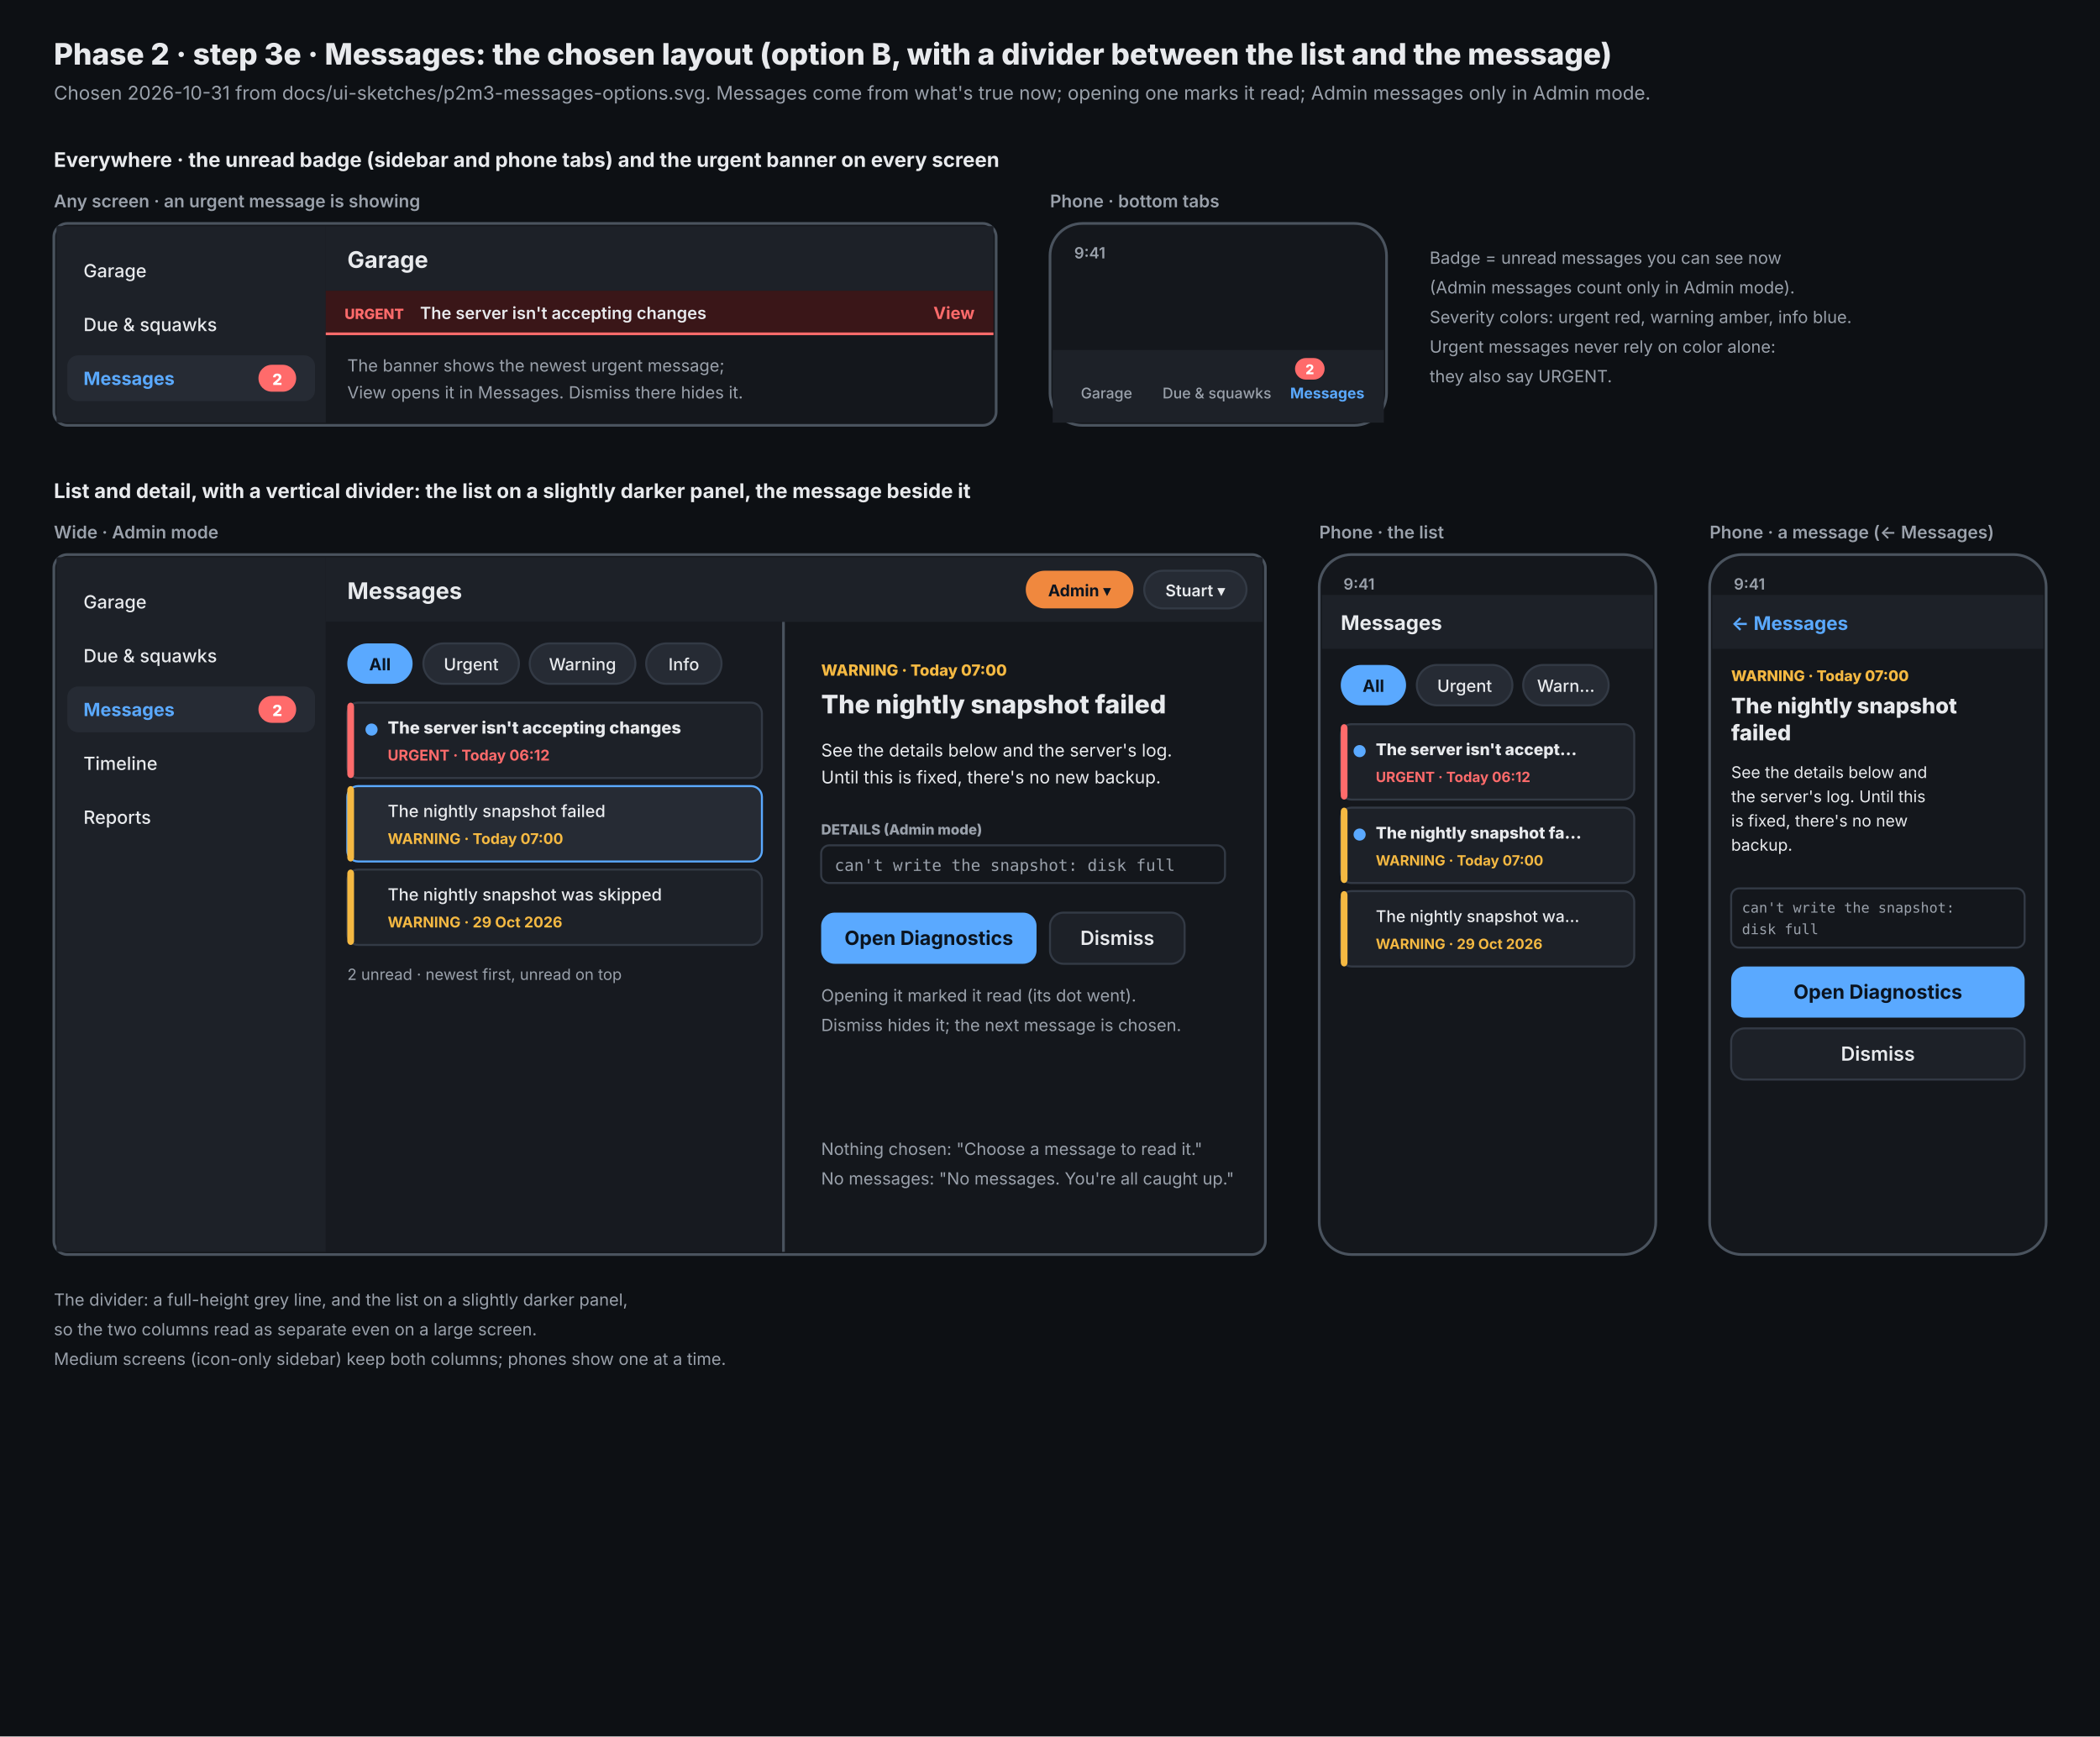
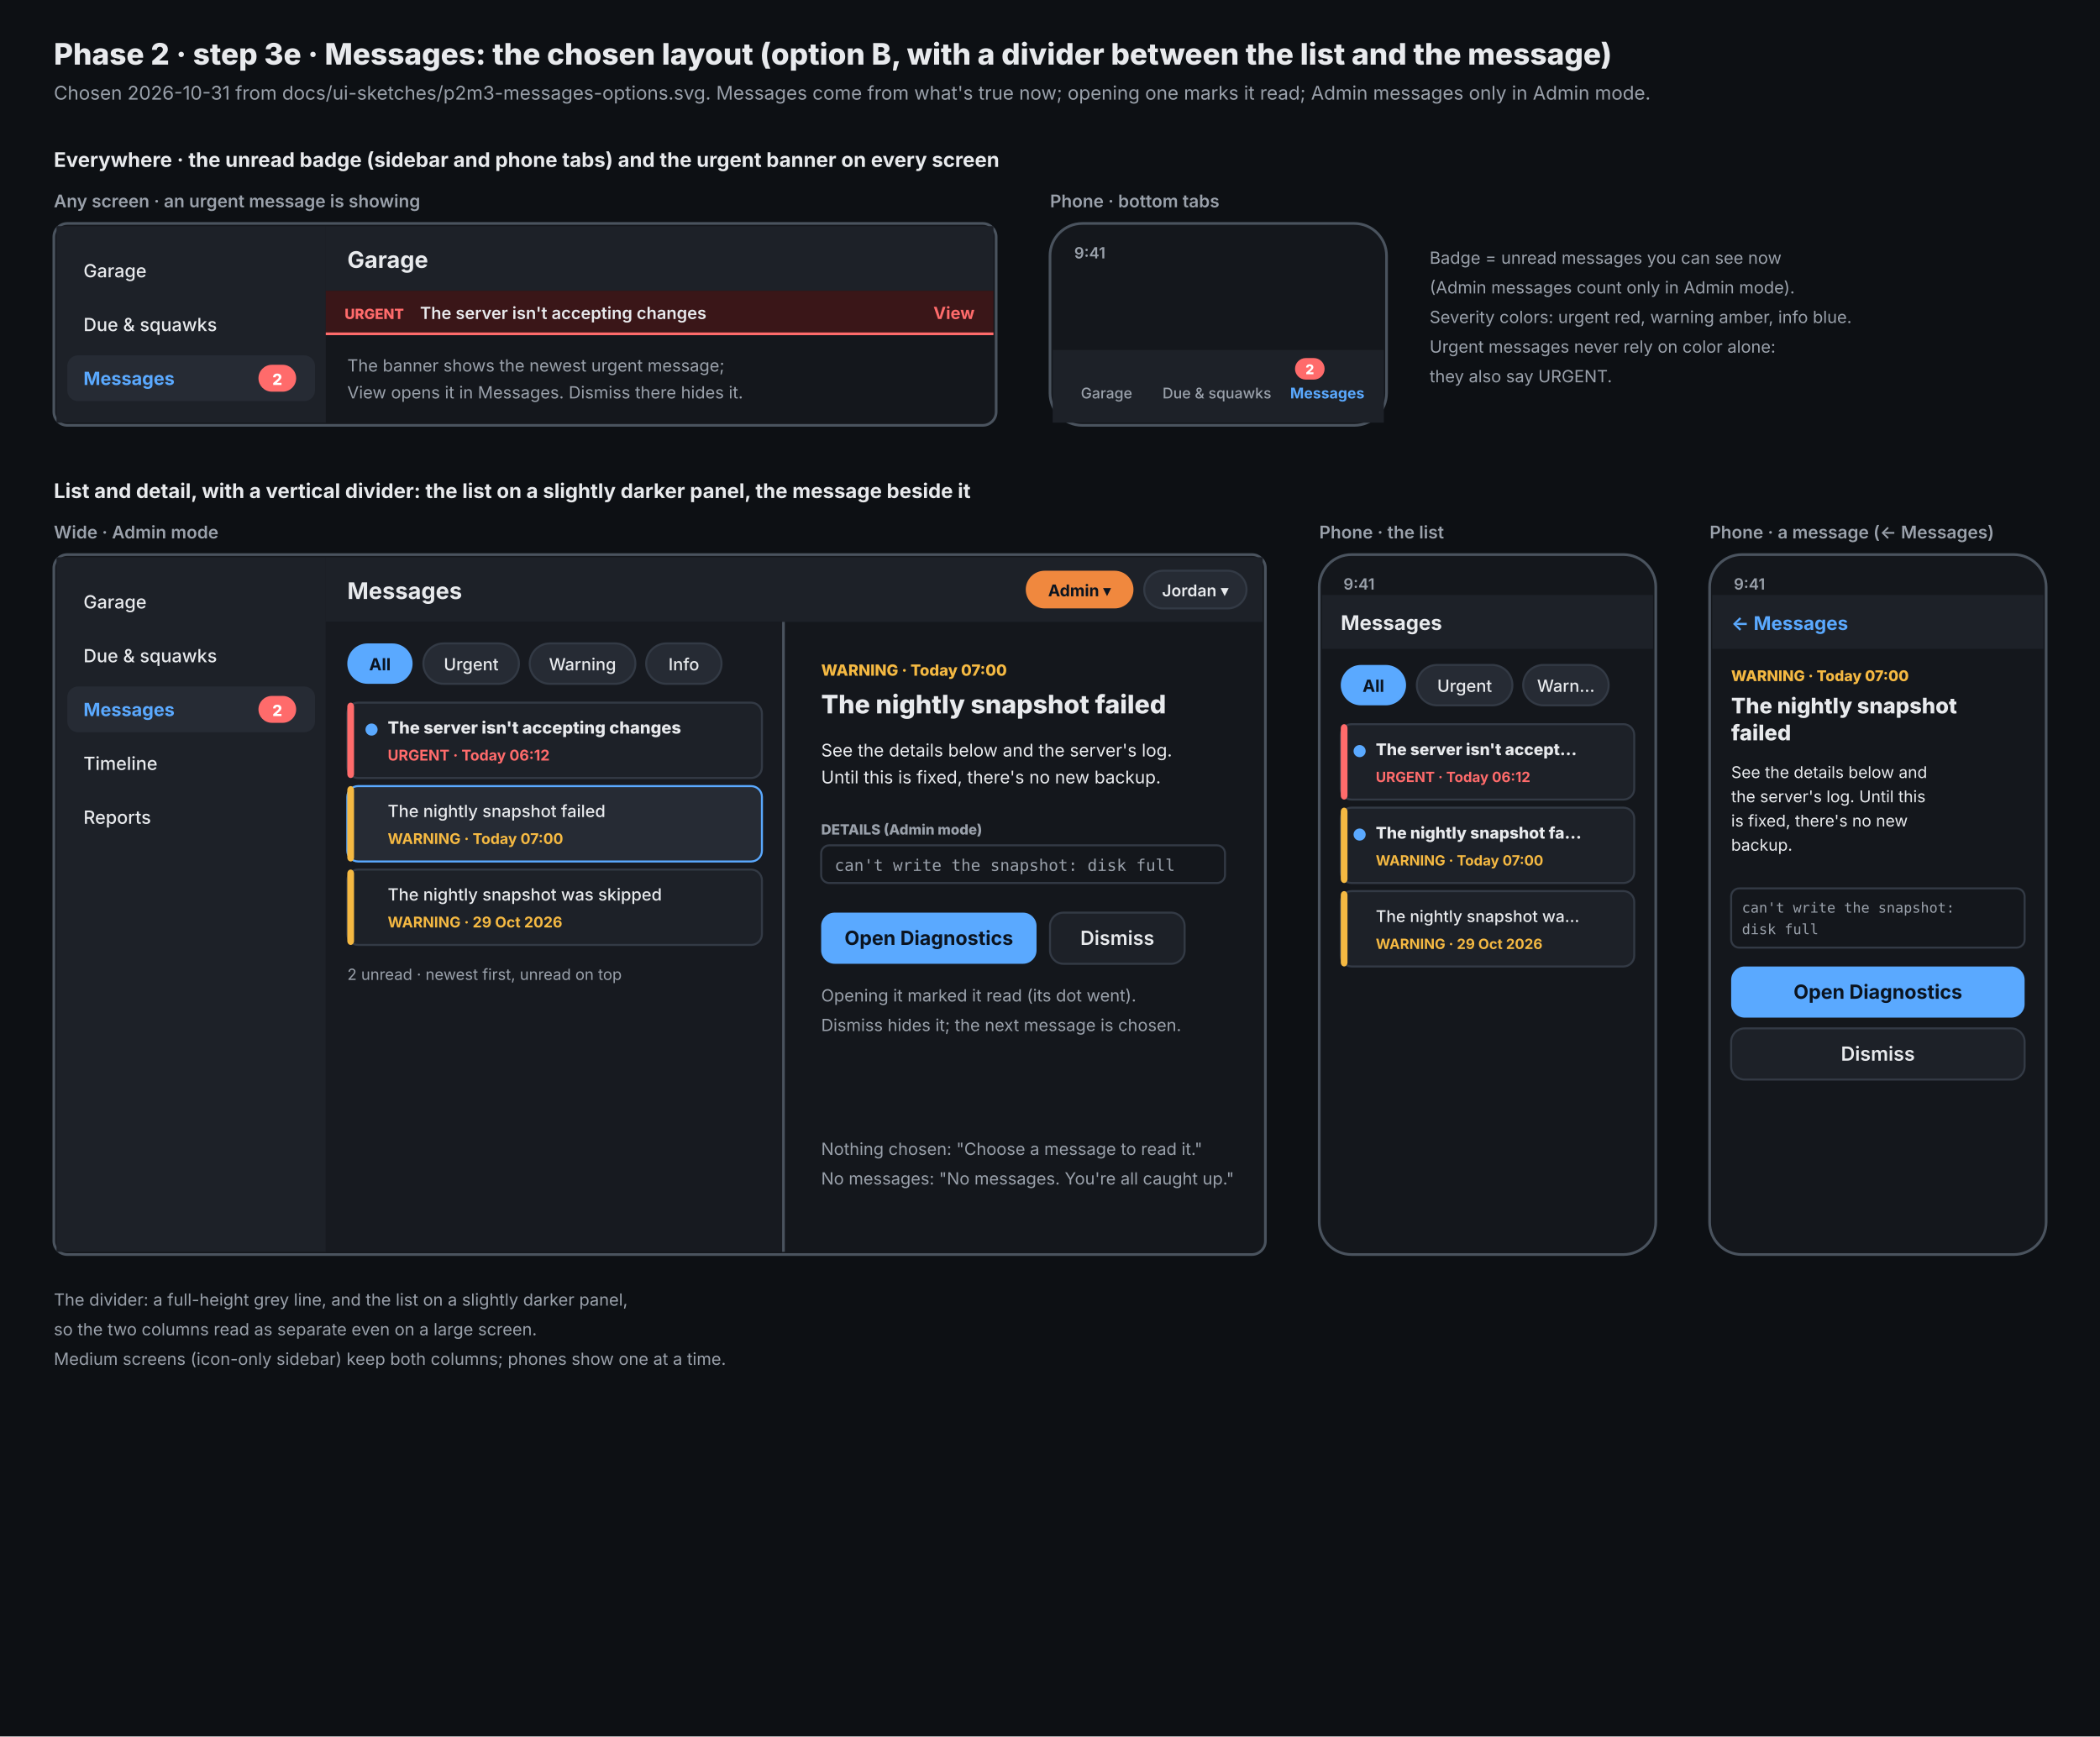
<svg xmlns="http://www.w3.org/2000/svg" width="1560" height="1290" viewBox="0 0 1560 1290" font-family="system-ui, -apple-system, 'Segoe UI', sans-serif">
  <rect x="0" y="0" width="1560" height="1290" rx="0" fill="#0d1014" />
  <text x="40" y="48" font-size="22" fill="#e8eaed" font-weight="800" text-anchor="start">Phase 2 · step 3e · Messages: the chosen layout (option B, with a divider between the list and the message)</text>
  <text x="40" y="74" font-size="14" fill="#9aa1ab" font-weight="400" text-anchor="start">Chosen 2026-10-31 from docs/ui-sketches/p2m3-messages-options.svg. Messages come from what's true now; opening one marks it read; Admin messages only in Admin mode.</text>
  <text x="40" y="124" font-size="15" fill="#e8eaed" font-weight="700" text-anchor="start">Everywhere · the unread badge (sidebar and phone tabs) and the urgent banner on every screen</text>
  <text x="40" y="154" font-size="13" fill="#9aa1ab" font-weight="600" text-anchor="start">Any screen · an urgent message is showing</text>
  <rect x="40" y="166" width="700" height="150" rx="10" fill="#14171c" stroke="#4a535e" stroke-width="2" />
  <rect x="42" y="168" width="200" height="146" rx="0" fill="#1d2128" />
  <text x="62" y="206" font-size="13.5" fill="#e8eaed" font-weight="500" text-anchor="start">Garage</text>
  <text x="62" y="246" font-size="13.5" fill="#e8eaed" font-weight="500" text-anchor="start">Due &amp; squawks</text>
  <rect x="50" y="264" width="184" height="34" rx="8" fill="#262b34" />
  <text x="62" y="286" font-size="13.5" fill="#5aa9ff" font-weight="700" text-anchor="start">Messages</text>
  <rect x="192" y="271" width="28" height="20" rx="10" fill="#ff6b6b" />
  <text x="206" y="286" font-size="11.5" fill="#ffffff" font-weight="800" text-anchor="middle">2</text>
  <rect x="242" y="168" width="496" height="48" rx="0" fill="#1d2128" />
  <text x="258" y="199" font-size="17" fill="#e8eaed" font-weight="700" text-anchor="start">Garage</text>
  <rect x="242" y="216" width="496" height="32" rx="0" fill="#3a1618" />
  <line x1="242" y1="248" x2="738" y2="248" stroke="#ff6b6b" stroke-width="2" />
  <text x="256" y="237" font-size="10.5" fill="#ff6b6b" font-weight="800" text-anchor="start">URGENT</text>
  <text x="312" y="237" font-size="12.5" fill="#e8eaed" font-weight="600" text-anchor="start">The server isn't accepting changes</text>
  <text x="724" y="237" font-size="12.5" fill="#ff6b6b" font-weight="700" text-anchor="end">View</text>
  <text x="258" y="276" font-size="12.5" fill="#9aa1ab" font-weight="400" text-anchor="start">The banner shows the newest urgent message;</text>
  <text x="258" y="296" font-size="12.5" fill="#9aa1ab" font-weight="400" text-anchor="start">View opens it in Messages. Dismiss there hides it.</text>
  <text x="780" y="154" font-size="13" fill="#9aa1ab" font-weight="600" text-anchor="start">Phone · bottom tabs</text>
  <rect x="780" y="166" width="250" height="150" rx="24" fill="#14171c" stroke="#4a535e" stroke-width="2" />
  <text x="798" y="192" font-size="11.5" fill="#9aa1ab" font-weight="600" text-anchor="start">9:41</text>
  <rect x="782" y="260" width="246" height="54" rx="0" fill="#1d2128" />
  <text x="822" y="296" font-size="11" fill="#9aa1ab" font-weight="500" text-anchor="middle">Garage</text>
  <text x="904" y="296" font-size="11" fill="#9aa1ab" font-weight="500" text-anchor="middle">Due &amp; squawks</text>
  <text x="986" y="296" font-size="11" fill="#5aa9ff" font-weight="700" text-anchor="middle">Messages</text>
  <rect x="962" y="266" width="22" height="16" rx="8" fill="#ff6b6b" />
  <text x="973" y="278" font-size="10" fill="#ffffff" font-weight="800" text-anchor="middle">2</text>
  <text x="1062" y="196" font-size="12.5" fill="#9aa1ab" font-weight="400" text-anchor="start">Badge = unread messages you can see now</text>
  <text x="1062" y="218" font-size="12.5" fill="#9aa1ab" font-weight="400" text-anchor="start">(Admin messages count only in Admin mode).</text>
  <text x="1062" y="240" font-size="12.5" fill="#9aa1ab" font-weight="400" text-anchor="start">Severity colors: urgent red, warning amber, info blue.</text>
  <text x="1062" y="262" font-size="12.5" fill="#9aa1ab" font-weight="400" text-anchor="start">Urgent messages never rely on color alone:</text>
  <text x="1062" y="284" font-size="12.5" fill="#9aa1ab" font-weight="400" text-anchor="start">they also say URGENT.</text>
  <text x="40" y="370" font-size="15" fill="#e8eaed" font-weight="700" text-anchor="start">List and detail, with a vertical divider: the list on a slightly darker panel, the message beside it</text>
  <text x="40" y="400" font-size="13" fill="#9aa1ab" font-weight="600" text-anchor="start">Wide · Admin mode</text>
  <rect x="40" y="412" width="900" height="520" rx="10" fill="#14171c" stroke="#4a535e" stroke-width="2" />
  <rect x="42" y="414" width="200" height="516" rx="0" fill="#1d2128" />
  <text x="62" y="452" font-size="13.5" fill="#e8eaed" font-weight="500" text-anchor="start">Garage</text>
  <text x="62" y="492" font-size="13.5" fill="#e8eaed" font-weight="500" text-anchor="start">Due &amp; squawks</text>
  <rect x="50" y="510" width="184" height="34" rx="8" fill="#262b34" />
  <text x="62" y="532" font-size="13.5" fill="#5aa9ff" font-weight="700" text-anchor="start">Messages</text>
  <rect x="192" y="517" width="28" height="20" rx="10" fill="#ff6b6b" />
  <text x="206" y="532" font-size="11.5" fill="#ffffff" font-weight="800" text-anchor="middle">2</text>
  <text x="62" y="572" font-size="13.5" fill="#e8eaed" font-weight="500" text-anchor="start">Timeline</text>
  <text x="62" y="612" font-size="13.5" fill="#e8eaed" font-weight="500" text-anchor="start">Reports</text>
  <rect x="242" y="414" width="696" height="48" rx="0" fill="#1d2128" />
  <text x="258" y="445" font-size="17" fill="#e8eaed" font-weight="700" text-anchor="start">Messages</text>
  <rect x="762" y="424" width="80" height="28" rx="14" fill="#f0883e" />
  <text x="802" y="443" font-size="12" fill="#0b1420" font-weight="700" text-anchor="middle">Admin ▾</text>
  <rect x="850" y="424" width="76" height="28" rx="14" fill="#262b34" stroke="#333a45" stroke-width="1.5" />
-   <text x="888" y="443" font-size="12" fill="#e8eaed" font-weight="600" text-anchor="middle">Stuart ▾</text>
+   <text x="888" y="443" font-size="12" fill="#e8eaed" font-weight="600" text-anchor="middle">Jordan ▾</text>
  <rect x="242" y="462" width="340" height="468" rx="0" fill="#171a20" />
  <line x1="582" y1="462" x2="582" y2="930" stroke="#4a535e" stroke-width="2" />
  <rect x="258" y="478" width="48.5" height="30" rx="15" fill="#5aa9ff" />
  <text x="282.25" y="498" font-size="12.5" fill="#0b1420" font-weight="700" text-anchor="middle">All</text>
  <rect x="314.5" y="478" width="71.0" height="30" rx="15" fill="#262b34" stroke="#333a45" stroke-width="1.5" />
  <text x="350.0" y="498" font-size="12.5" fill="#e8eaed" font-weight="500" text-anchor="middle">Urgent</text>
  <rect x="393.5" y="478" width="78.5" height="30" rx="15" fill="#262b34" stroke="#333a45" stroke-width="1.5" />
  <text x="432.75" y="498" font-size="12.5" fill="#e8eaed" font-weight="500" text-anchor="middle">Warning</text>
  <rect x="480.0" y="478" width="56.0" height="30" rx="15" fill="#262b34" stroke="#333a45" stroke-width="1.5" />
  <text x="508.0" y="498" font-size="12.5" fill="#e8eaed" font-weight="500" text-anchor="middle">Info</text>
  <rect x="258" y="522" width="308" height="56" rx="8" fill="#1d2128" stroke="#333a45" stroke-width="1.5" />
  <rect x="258" y="522" width="5" height="56" rx="3" fill="#ff6b6b" />
  <circle cx="276" cy="542" r="4.5" fill="#5aa9ff" />
  <text x="288" y="545" font-size="12.5" fill="#e8eaed" font-weight="800" text-anchor="start">The server isn't accepting changes</text>
  <text x="288" y="565" font-size="11" fill="#ff6b6b" font-weight="700" text-anchor="start">URGENT · Today 06:12</text>
  <rect x="258" y="584" width="308" height="56" rx="8" fill="#262b34" stroke="#5aa9ff" stroke-width="1.5" />
  <rect x="258" y="584" width="5" height="56" rx="3" fill="#f5b942" />
  <text x="288" y="607" font-size="12.5" fill="#e8eaed" font-weight="500" text-anchor="start">The nightly snapshot failed</text>
  <text x="288" y="627" font-size="11" fill="#f5b942" font-weight="700" text-anchor="start">WARNING · Today 07:00</text>
  <rect x="258" y="646" width="308" height="56" rx="8" fill="#1d2128" stroke="#333a45" stroke-width="1.5" />
  <rect x="258" y="646" width="5" height="56" rx="3" fill="#f5b942" />
  <text x="288" y="669" font-size="12.5" fill="#e8eaed" font-weight="500" text-anchor="start">The nightly snapshot was skipped</text>
  <text x="288" y="689" font-size="11" fill="#f5b942" font-weight="700" text-anchor="start">WARNING · 29 Oct 2026</text>
  <text x="258" y="728" font-size="11.5" fill="#9aa1ab" font-weight="400" text-anchor="start">2 unread · newest first, unread on top</text>
  <text x="610" y="502" font-size="11.5" fill="#f5b942" font-weight="800" text-anchor="start">WARNING · Today 07:00</text>
  <text x="610" y="530" font-size="19" fill="#e8eaed" font-weight="800" text-anchor="start">The nightly snapshot failed</text>
  <text x="610" y="562" font-size="13" fill="#e8eaed" font-weight="400" text-anchor="start">See the details below and the server's log.</text>
  <text x="610" y="582" font-size="13" fill="#e8eaed" font-weight="400" text-anchor="start">Until this is fixed, there's no new backup.</text>
  <text x="610" y="620" font-size="10.5" fill="#9aa1ab" font-weight="800" text-anchor="start">DETAILS (Admin mode)</text>
  <rect x="610" y="628" width="300" height="28" rx="6" fill="#14171c" stroke="#333a45" stroke-width="1.5" />
  <text x="620" y="647" font-size="12" fill="#9aa1ab" font-weight="400" text-anchor="start" font-family="ui-monospace, Menlo, monospace">can't write the snapshot: disk full</text>
  <rect x="610" y="678" width="160" height="38" rx="10" fill="#5aa9ff" />
  <text x="690.0" y="702.0" font-size="14.5" fill="#0b1420" font-weight="700" text-anchor="middle">Open Diagnostics</text>
  <rect x="780" y="678" width="100" height="38" rx="10" fill="#1d2128" stroke="#333a45" stroke-width="1.5" />
  <text x="830.0" y="702.0" font-size="14.5" fill="#e8eaed" font-weight="600" text-anchor="middle">Dismiss</text>
  <text x="610" y="744" font-size="12.5" fill="#9aa1ab" font-weight="400" text-anchor="start">Opening it marked it read (its dot went).</text>
  <text x="610" y="766" font-size="12.5" fill="#9aa1ab" font-weight="400" text-anchor="start">Dismiss hides it; the next message is chosen.</text>
  <text x="610" y="858" font-size="12.5" fill="#9aa1ab" font-weight="400" text-anchor="start">Nothing chosen: "Choose a message to read it."</text>
  <text x="610" y="880" font-size="12.5" fill="#9aa1ab" font-weight="400" text-anchor="start">No messages: "No messages. You're all caught up."</text>
  <text x="980" y="400" font-size="13" fill="#9aa1ab" font-weight="600" text-anchor="start">Phone · the list</text>
  <rect x="980" y="412" width="250" height="520" rx="24" fill="#14171c" stroke="#4a535e" stroke-width="2" />
  <text x="998" y="438" font-size="11.5" fill="#9aa1ab" font-weight="600" text-anchor="start">9:41</text>
  <rect x="982" y="442" width="246" height="40" rx="0" fill="#1d2128" />
  <text x="996" y="468" font-size="15" fill="#e8eaed" font-weight="700" text-anchor="start">Messages</text>
  <rect x="996" y="494" width="48.5" height="30" rx="15" fill="#5aa9ff" />
  <text x="1020.25" y="514" font-size="12.5" fill="#0b1420" font-weight="700" text-anchor="middle">All</text>
  <rect x="1052.5" y="494" width="71.0" height="30" rx="15" fill="#262b34" stroke="#333a45" stroke-width="1.5" />
  <text x="1088.0" y="514" font-size="12.5" fill="#e8eaed" font-weight="500" text-anchor="middle">Urgent</text>
  <rect x="1131.5" y="494" width="63.5" height="30" rx="15" fill="#262b34" stroke="#333a45" stroke-width="1.5" />
  <text x="1163.25" y="514" font-size="12.5" fill="#e8eaed" font-weight="500" text-anchor="middle">Warn…</text>
  <rect x="996" y="538" width="218" height="56" rx="8" fill="#1d2128" stroke="#333a45" stroke-width="1.5" />
  <rect x="996" y="538" width="5" height="56" rx="3" fill="#ff6b6b" />
  <circle cx="1010" cy="558" r="4.5" fill="#5aa9ff" />
  <text x="1022" y="561" font-size="12" fill="#e8eaed" font-weight="800" text-anchor="start">The server isn't accept…</text>
  <text x="1022" y="581" font-size="10.5" fill="#ff6b6b" font-weight="700" text-anchor="start">URGENT · Today 06:12</text>
  <rect x="996" y="600" width="218" height="56" rx="8" fill="#1d2128" stroke="#333a45" stroke-width="1.5" />
  <rect x="996" y="600" width="5" height="56" rx="3" fill="#f5b942" />
  <circle cx="1010" cy="620" r="4.5" fill="#5aa9ff" />
  <text x="1022" y="623" font-size="12" fill="#e8eaed" font-weight="800" text-anchor="start">The nightly snapshot fa…</text>
  <text x="1022" y="643" font-size="10.5" fill="#f5b942" font-weight="700" text-anchor="start">WARNING · Today 07:00</text>
  <rect x="996" y="662" width="218" height="56" rx="8" fill="#1d2128" stroke="#333a45" stroke-width="1.5" />
  <rect x="996" y="662" width="5" height="56" rx="3" fill="#f5b942" />
  <text x="1022" y="685" font-size="12" fill="#e8eaed" font-weight="500" text-anchor="start">The nightly snapshot wa…</text>
  <text x="1022" y="705" font-size="10.5" fill="#f5b942" font-weight="700" text-anchor="start">WARNING · 29 Oct 2026</text>
  <text x="1270" y="400" font-size="13" fill="#9aa1ab" font-weight="600" text-anchor="start">Phone · a message (← Messages)</text>
  <rect x="1270" y="412" width="250" height="520" rx="24" fill="#14171c" stroke="#4a535e" stroke-width="2" />
  <text x="1288" y="438" font-size="11.5" fill="#9aa1ab" font-weight="600" text-anchor="start">9:41</text>
  <rect x="1272" y="442" width="246" height="40" rx="0" fill="#1d2128" />
  <text x="1286" y="468" font-size="14" fill="#5aa9ff" font-weight="700" text-anchor="start">← Messages</text>
  <text x="1286" y="506" font-size="11" fill="#f5b942" font-weight="800" text-anchor="start">WARNING · Today 07:00</text>
  <text x="1286" y="530" font-size="16" fill="#e8eaed" font-weight="800" text-anchor="start">The nightly snapshot</text>
  <text x="1286" y="550" font-size="16" fill="#e8eaed" font-weight="800" text-anchor="start">failed</text>
  <text x="1286" y="578" font-size="12" fill="#e8eaed" font-weight="400" text-anchor="start">See the details below and</text>
  <text x="1286" y="596" font-size="12" fill="#e8eaed" font-weight="400" text-anchor="start">the server's log. Until this</text>
  <text x="1286" y="614" font-size="12" fill="#e8eaed" font-weight="400" text-anchor="start">is fixed, there's no new</text>
  <text x="1286" y="632" font-size="12" fill="#e8eaed" font-weight="400" text-anchor="start">backup.</text>
  <rect x="1286" y="660" width="218" height="44" rx="6" fill="#14171c" stroke="#333a45" stroke-width="1.5" />
  <text x="1294" y="678" font-size="10.5" fill="#9aa1ab" font-weight="400" text-anchor="start" font-family="ui-monospace, Menlo, monospace">can't write the snapshot:</text>
  <text x="1294" y="694" font-size="10.5" fill="#9aa1ab" font-weight="400" text-anchor="start" font-family="ui-monospace, Menlo, monospace">disk full</text>
  <rect x="1286" y="718" width="218" height="38" rx="10" fill="#5aa9ff" />
  <text x="1395.0" y="742.0" font-size="14.5" fill="#0b1420" font-weight="700" text-anchor="middle">Open Diagnostics</text>
  <rect x="1286" y="764" width="218" height="38" rx="10" fill="#1d2128" stroke="#333a45" stroke-width="1.5" />
  <text x="1395.0" y="788.0" font-size="14.5" fill="#e8eaed" font-weight="600" text-anchor="middle">Dismiss</text>
  <text x="40" y="970" font-size="12.5" fill="#9aa1ab" font-weight="400" text-anchor="start">The divider: a full-height grey line, and the list on a slightly darker panel,</text>
  <text x="40" y="992" font-size="12.5" fill="#9aa1ab" font-weight="400" text-anchor="start">so the two columns read as separate even on a large screen.</text>
  <text x="40" y="1014" font-size="12.5" fill="#9aa1ab" font-weight="400" text-anchor="start">Medium screens (icon-only sidebar) keep both columns; phones show one at a time.</text>
</svg>
